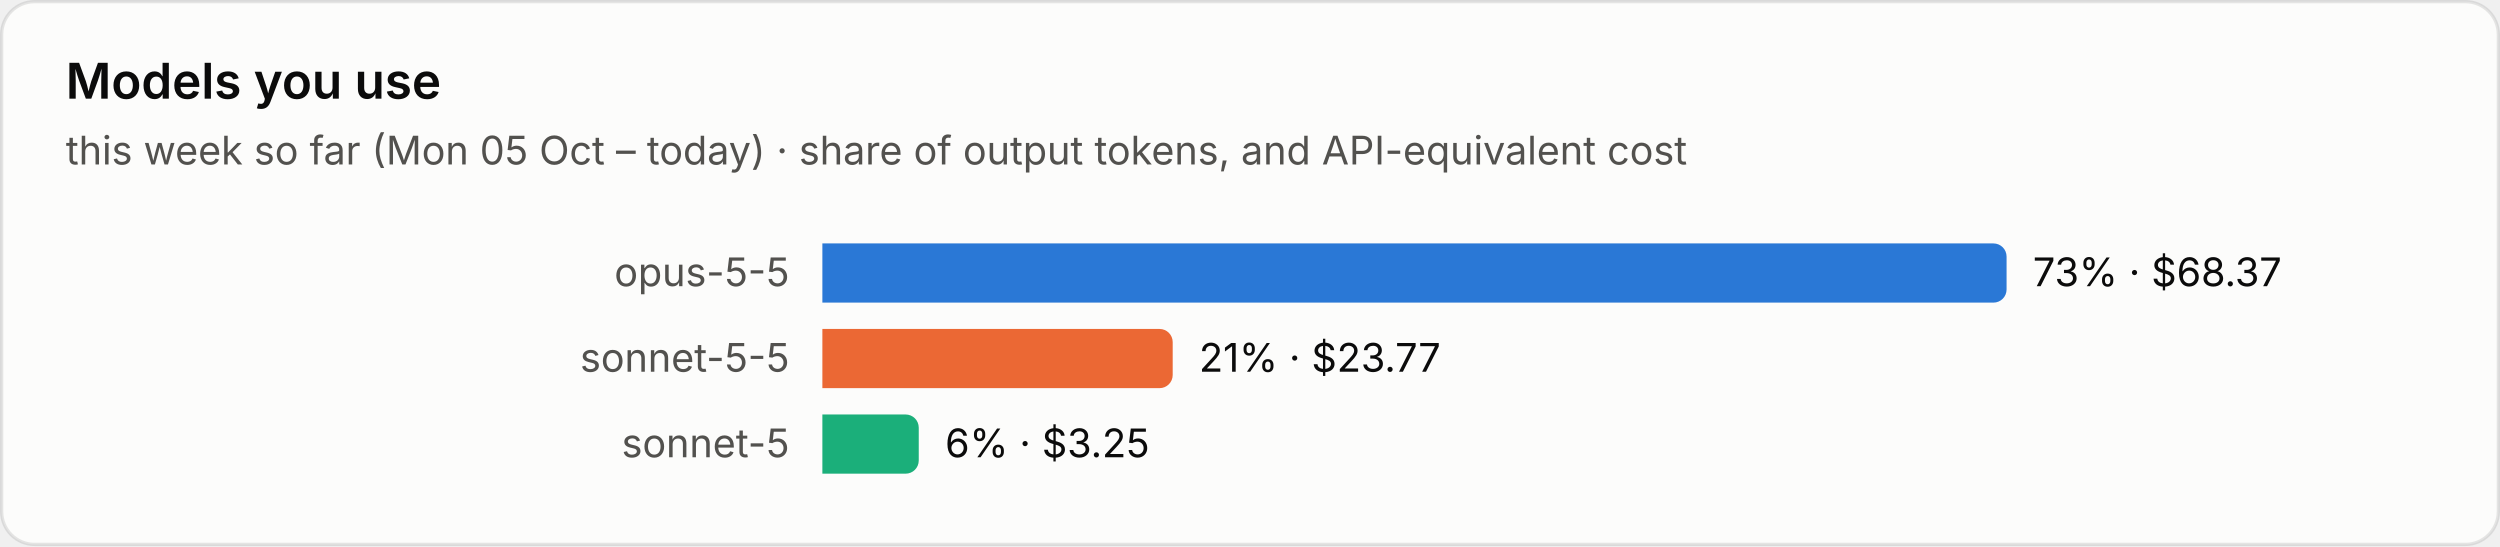
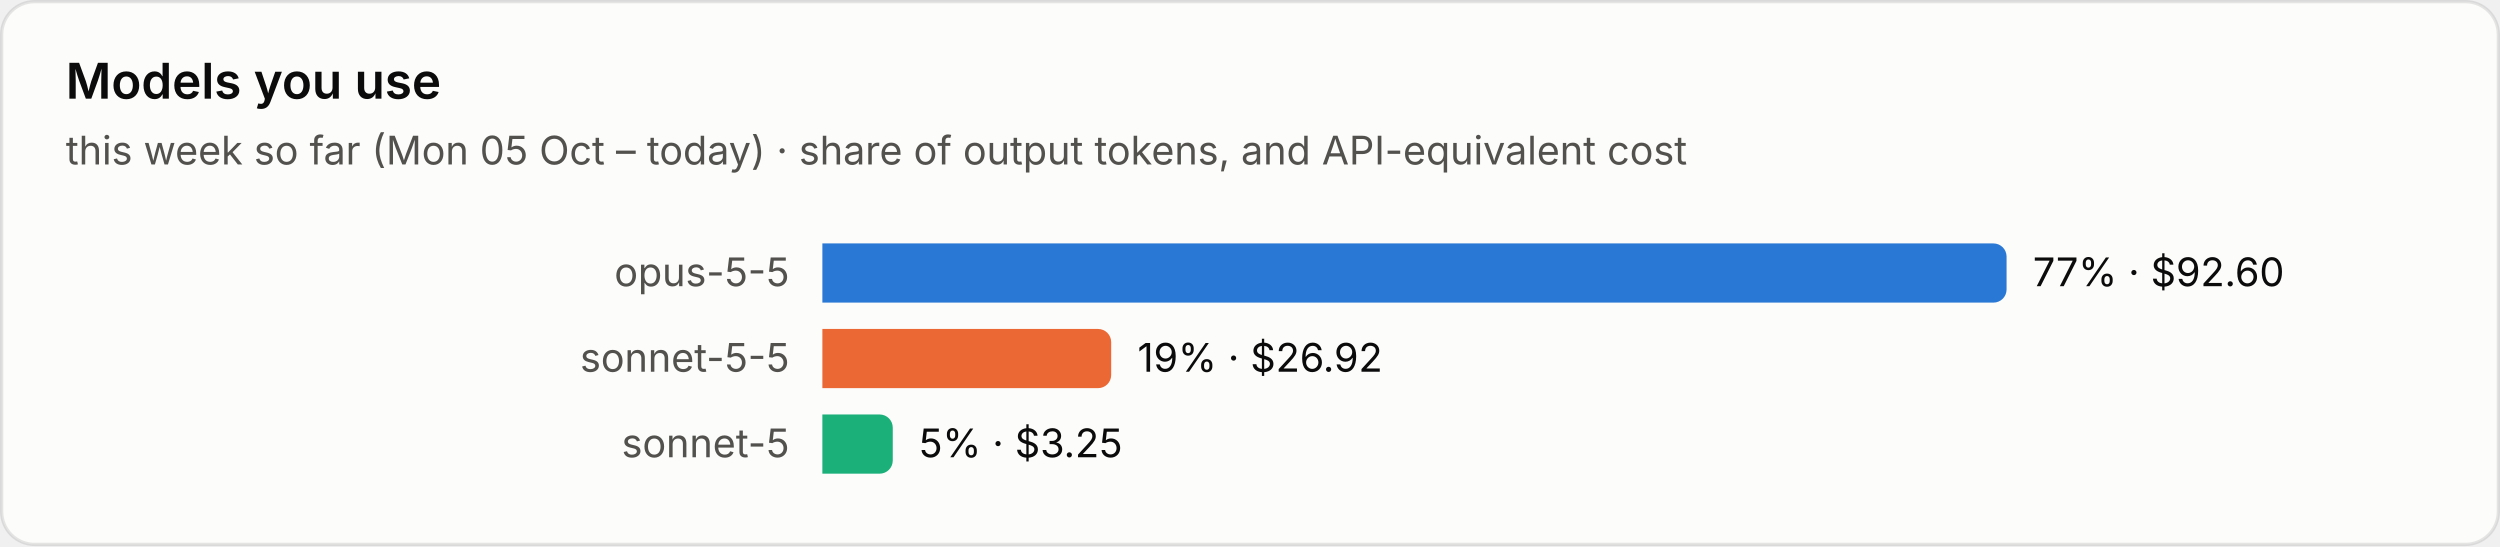
<svg xmlns="http://www.w3.org/2000/svg" viewBox="0 0 760 166" width="760" height="166" role="img" aria-label="Models you use">
  <style>text{font-family:system-ui,-apple-system,"Segoe UI",sans-serif;font-variant-numeric:tabular-nums}.bg{fill:#fcfcfb;stroke:rgba(11,11,11,.10)}.tp{fill:#0b0b0b}.ts{fill:#52514e}.tm{fill:#898781}.grid{stroke:#e1e0d9;stroke-width:1}.base{stroke:#c3c2b7;stroke-width:1}.so{fill:#b5b3ad}.lo{stroke:#b5b3ad}.qe{fill:#f0efec}.ring{stroke:#fcfcfb}.area{fill-opacity:.1}.s0{fill:#2a78d6}.l0{stroke:#2a78d6}.s1{fill:#eb6834}.l1{stroke:#eb6834}.s2{fill:#1baf7a}.l2{stroke:#1baf7a}.s3{fill:#eda100}.l3{stroke:#eda100}.s4{fill:#e87ba4}.l4{stroke:#e87ba4}.s5{fill:#008300}.l5{stroke:#008300}.s6{fill:#4a3aa7}.l6{stroke:#4a3aa7}.s7{fill:#e34948}.l7{stroke:#e34948}.q0{fill:#cde2fb}.q1{fill:#9ec5f4}.q2{fill:#6da7ec}.q3{fill:#3987e5}.q4{fill:#256abf}.q5{fill:#184f95}.q6{fill:#0d366b}.r0{fill:#f8d4d4}.r1{fill:#ec8f8f}.r2{fill:#c42f2f}.a0{fill:#fbe3e3}.a1{fill:#f5b8b8}.a2{fill:#ec8f8f}.a3{fill:#d65252}.a4{fill:#a82525}.tq0{fill:#0b0b0b}.tq1{fill:#0b0b0b}.tq2{fill:#0b0b0b}.tq3{fill:#ffffff}.tq4{fill:#ffffff}.tq5{fill:#ffffff}.tq6{fill:#ffffff}.tr0{fill:#0b0b0b}.tr1{fill:#0b0b0b}.tr2{fill:#ffffff}.ta0{fill:#0b0b0b}.ta1{fill:#0b0b0b}.ta2{fill:#0b0b0b}.ta3{fill:#ffffff}.ta4{fill:#ffffff}.tw{fill:#ffffff}@media (prefers-color-scheme:dark){.bg{fill:#1a1a19;stroke:rgba(255,255,255,.10)}.tp{fill:#fff}.ts{fill:#c3c2b7}.tm{fill:#898781}.grid{stroke:#2c2c2a}.base{stroke:#383835}.so{fill:#5c5b57}.lo{stroke:#5c5b57}.qe{fill:#262624}.ring{stroke:#1a1a19}.s0{fill:#3987e5}.l0{stroke:#3987e5}.s1{fill:#d95926}.l1{stroke:#d95926}.s2{fill:#199e70}.l2{stroke:#199e70}.s3{fill:#c98500}.l3{stroke:#c98500}.s4{fill:#d55181}.l4{stroke:#d55181}.s5{fill:#008300}.l5{stroke:#008300}.s6{fill:#9085e9}.l6{stroke:#9085e9}.s7{fill:#e66767}.l7{stroke:#e66767}.q0{fill:#16263a}.q1{fill:#123a66}.q2{fill:#184f95}.q3{fill:#256abf}.q4{fill:#3987e5}.q5{fill:#6da7ec}.q6{fill:#b7d3f6}.r0{fill:#4a2023}.r1{fill:#8c2c2f}.r2{fill:#e25555}.a0{fill:#3a1a1c}.a1{fill:#5e2427}.a2{fill:#8c2c2f}.a3{fill:#c43c3f}.a4{fill:#f07070}.tq0{fill:#ffffff}.tq1{fill:#ffffff}.tq2{fill:#ffffff}.tq3{fill:#ffffff}.tq4{fill:#ffffff}.tq5{fill:#0b0b0b}.tq6{fill:#0b0b0b}.tr0{fill:#ffffff}.tr1{fill:#ffffff}.tr2{fill:#ffffff}.ta0{fill:#ffffff}.ta1{fill:#ffffff}.ta2{fill:#ffffff}.ta3{fill:#ffffff}.ta4{fill:#0b0b0b}.tw{fill:#ffffff}}</style>
  <rect class="bg" x=".5" y=".5" width="759" height="165" rx="10" />
  <text class="tp" x="20" y="30" font-size="15" font-weight="600">Models you use</text>
  <text class="ts" x="20" y="50" font-size="12">this week so far (Mon 05 Oct – today) · share of output tokens, and API-equivalent cost</text>
  <text class="ts" x="240" y="87.0" font-size="12" text-anchor="end">opus-5-5</text>
  <path class="s0" d="M250 74h356.0a4 4 0 0 1 4 4v10a4 4 0 0 1-4 4h-356.0z" />
-   <text class="tp" x="618.0" y="87.0" font-size="12">73% · $68.37</text>
+   <text class="tp" x="618.0" y="87.0" font-size="12">77% · $92.60</text>
  <text class="ts" x="240" y="113.0" font-size="12" text-anchor="end">sonnet-5-5</text>
-   <path class="s1" d="M250 100h102.5a4 4 0 0 1 4 4v10a4 4 0 0 1-4 4h-102.5z" />
-   <text class="tp" x="364.5" y="113.0" font-size="12">21% · $23.77</text>
+   <path class="s1" d="M250 100h83.8a4 4 0 0 1 4 4v10a4 4 0 0 1-4 4h-83.8z" />
+   <text class="tp" x="345.8" y="113.0" font-size="12">19% · $26.92</text>
  <text class="ts" x="240" y="139.0" font-size="12" text-anchor="end">sonnet-5</text>
-   <path class="s2" d="M250 126h25.3a4 4 0 0 1 4 4v10a4 4 0 0 1-4 4h-25.3z" />
-   <text class="tp" x="287.3" y="139.0" font-size="12">6% · $3.25</text>
+   <path class="s2" d="M250 126h17.4a4 4 0 0 1 4 4v10a4 4 0 0 1-4 4h-17.4z" />
+   <text class="tp" x="279.4" y="139.0" font-size="12">5% · $3.25</text>
</svg>
